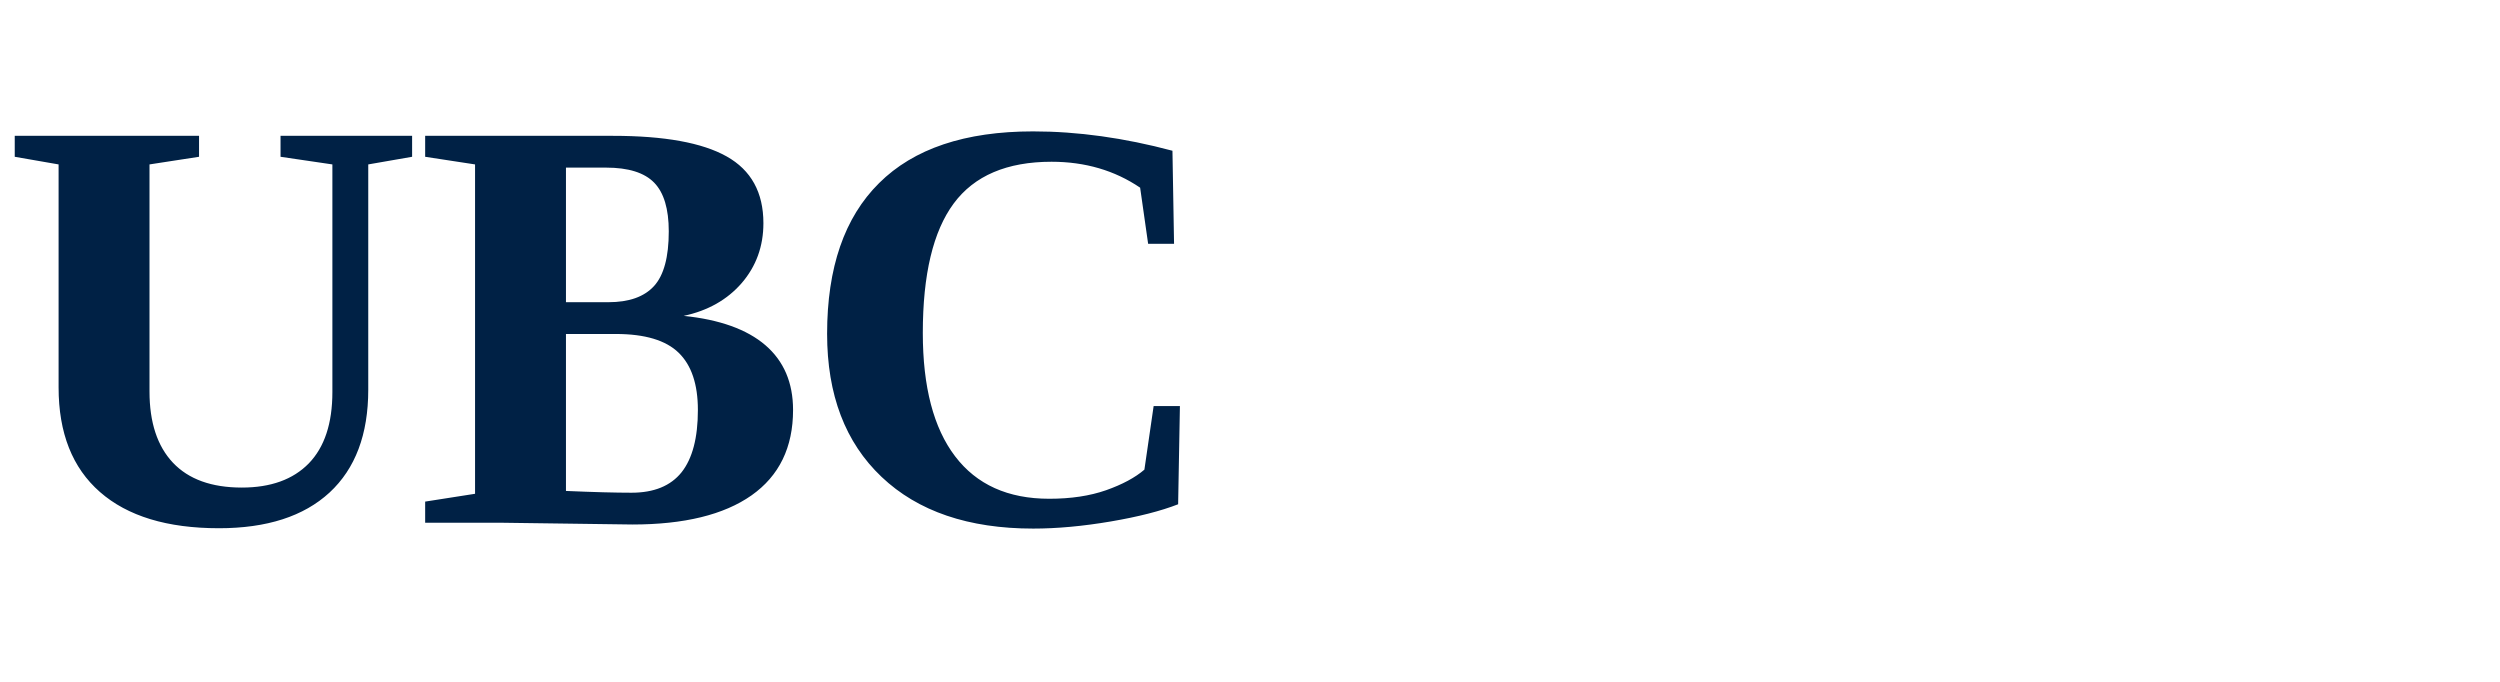
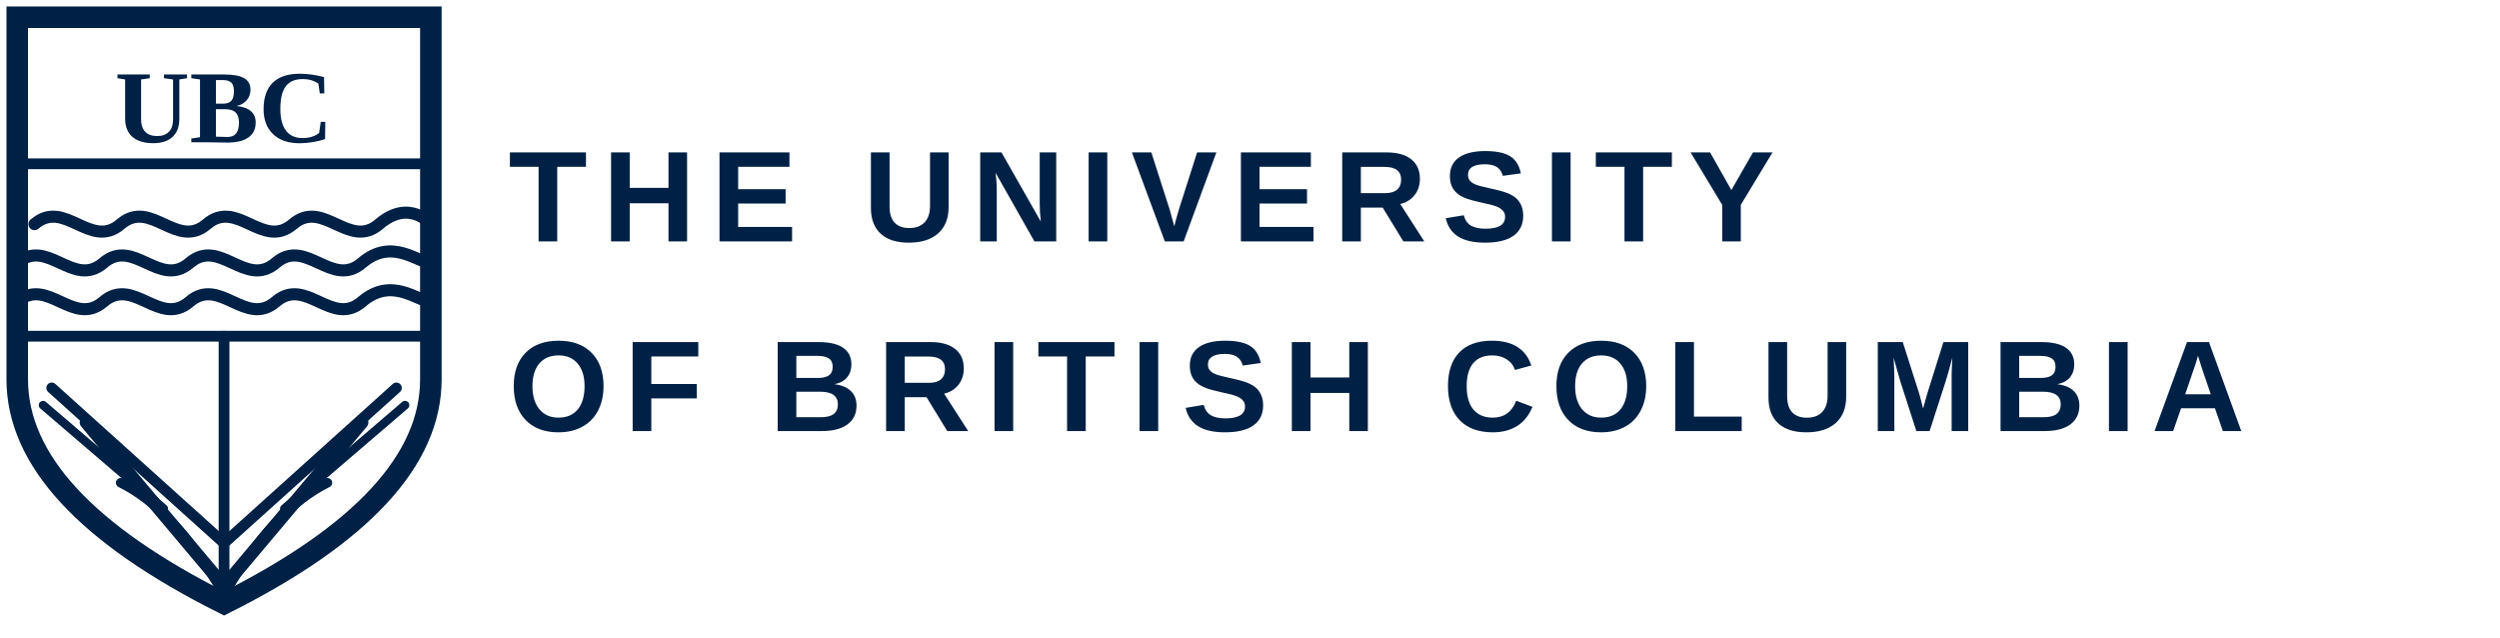
- <svg xmlns="http://www.w3.org/2000/svg" viewBox="0 0 220 60">
-   <text x="0" y="46" font-family="Georgia, 'Times New Roman', serif" font-size="52" font-weight="bold" fill="#002145" letter-spacing="-1">UBC</text>
+ <svg xmlns="http://www.w3.org/2000/svg" viewBox="0 0 580 148" width="580" height="148" fill="none">
+   <defs>
+     <clipPath id="sc">
+       <path d="M4 4 h96 v84 Q100 116 52 140 Q4 116 4 88 Z" />
+     </clipPath>
+   </defs>
+   <path d="M4 4 h96 v84 Q100 116 52 140 Q4 116 4 88 Z" fill="none" stroke="#002145" stroke-width="5" />
+   <line x1="4" y1="38" x2="100" y2="38" stroke="#002145" stroke-width="2.5" />
+   <text x="52" y="33" text-anchor="middle" font-family="Georgia,'Times New Roman',serif" font-size="24" font-weight="bold" fill="#002145">UBC</text>
+   <path d="M8 52 C15 46 21 58 28 52 C35 46 41 58 48 52 C55 46 61 58 68 52 C75 46 81 58 88 52 C95 46 100 52 100 52" stroke="#002145" stroke-width="2.8" stroke-linecap="round" clip-path="url(#sc)" />
+   <path d="M4 61 C11 55 17 67 24 61 C31 55 37 67 44 61 C51 55 57 67 64 61 C71 55 77 67 84 61 C91 55 97 61 100 61" stroke="#002145" stroke-width="2.8" stroke-linecap="round" clip-path="url(#sc)" />
+   <path d="M4 70 C11 64 17 76 24 70 C31 64 37 76 44 70 C51 64 57 76 64 70 C71 64 77 76 84 70 C91 64 97 70 100 70" stroke="#002145" stroke-width="2.8" stroke-linecap="round" clip-path="url(#sc)" />
+   <line x1="4" y1="78" x2="100" y2="78" stroke="#002145" stroke-width="2.5" />
+   <path d="M52 136 L20 98" stroke="#002145" stroke-width="3" stroke-linecap="round" clip-path="url(#sc)" />
+   <path d="M52 126 L12 90" stroke="#002145" stroke-width="2.5" stroke-linecap="round" clip-path="url(#sc)" />
+   <path d="M52 136 L84 98" stroke="#002145" stroke-width="3" stroke-linecap="round" clip-path="url(#sc)" />
+   <path d="M52 126 L92 90" stroke="#002145" stroke-width="2.5" stroke-linecap="round" clip-path="url(#sc)" />
+   <path d="M38 118 L10 94" stroke="#002145" stroke-width="2" stroke-linecap="round" clip-path="url(#sc)" />
+   <path d="M66 118 L94 94" stroke="#002145" stroke-width="2" stroke-linecap="round" clip-path="url(#sc)" />
+   <line x1="52" y1="138" x2="52" y2="78" stroke="#002145" stroke-width="2.5" stroke-linecap="round" clip-path="url(#sc)" />
+   <path d="M52 138 C44 124 36 116 28 112 M52 138 C60 124 68 116 76 112" stroke="#002145" stroke-width="2.2" stroke-linecap="round" fill="none" clip-path="url(#sc)" />
+   <text x="118" y="56" font-family="'Arial Narrow','Arial',Helvetica,sans-serif" font-size="30" font-weight="800" letter-spacing="3.5" fill="#002145">THE UNIVERSITY</text>
+   <text x="118" y="100" font-family="'Arial Narrow','Arial',Helvetica,sans-serif" font-size="30" font-weight="800" letter-spacing="3.5" fill="#002145">OF BRITISH COLUMBIA</text>
</svg>
